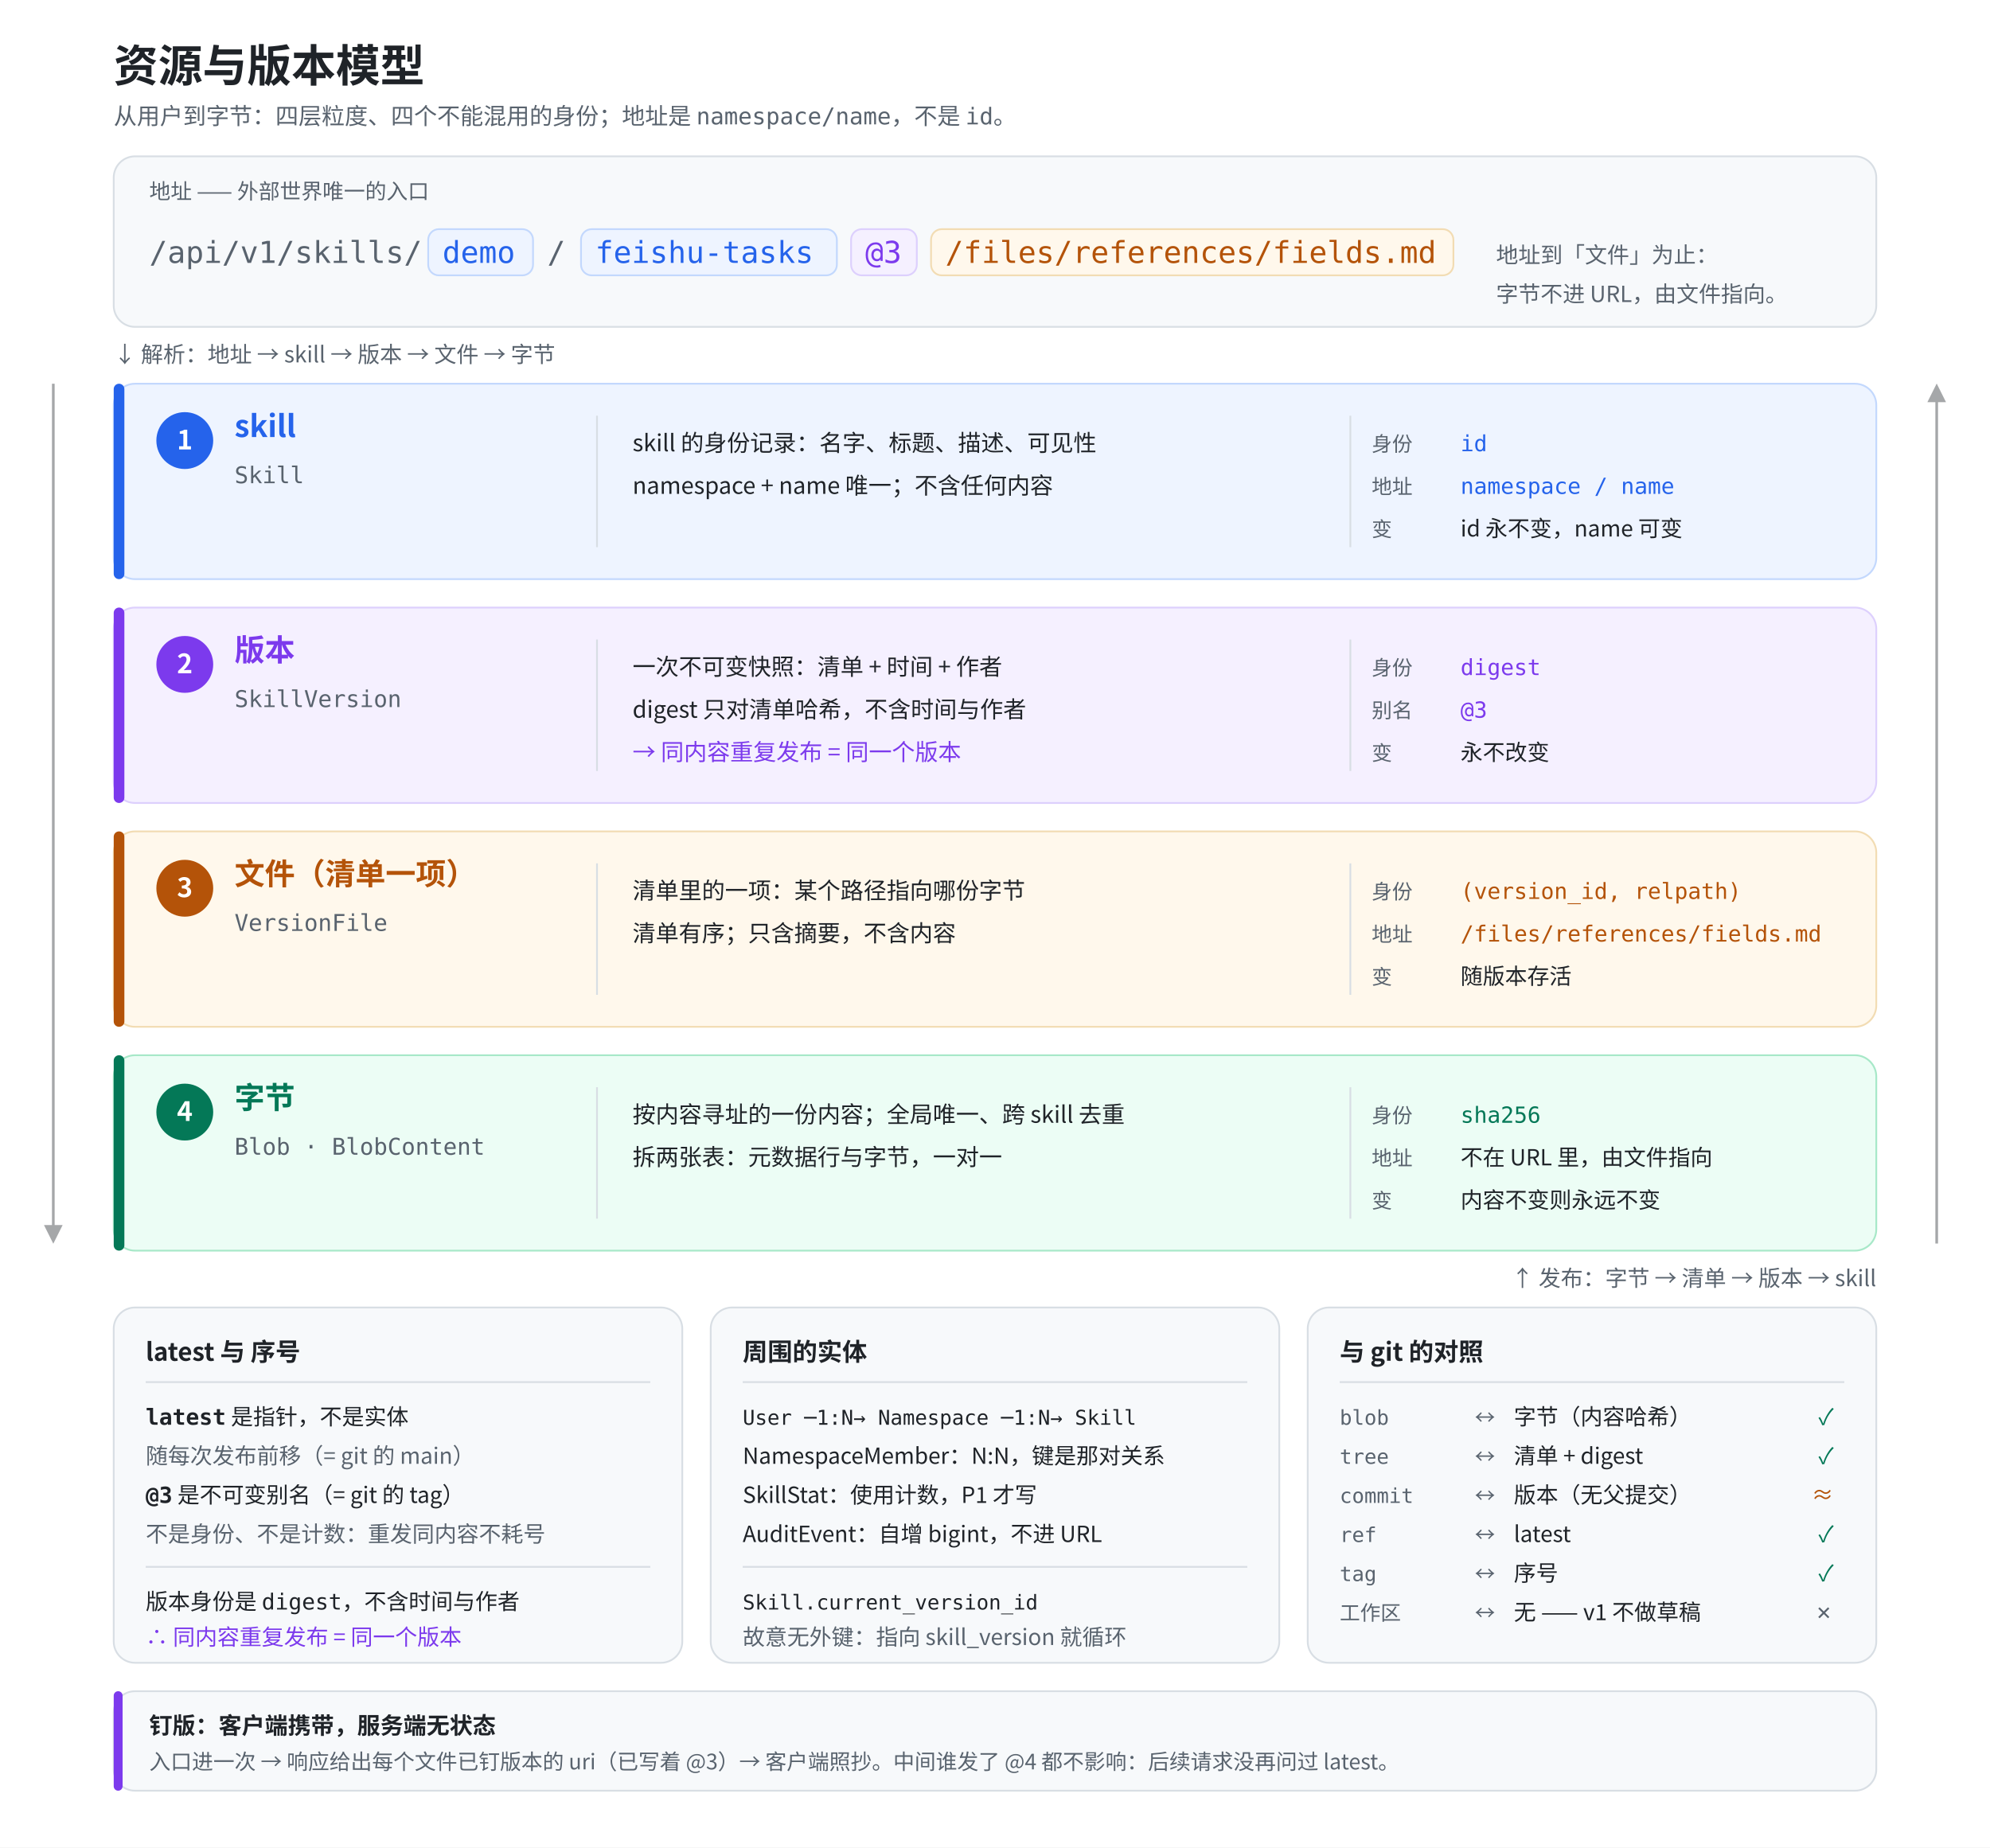
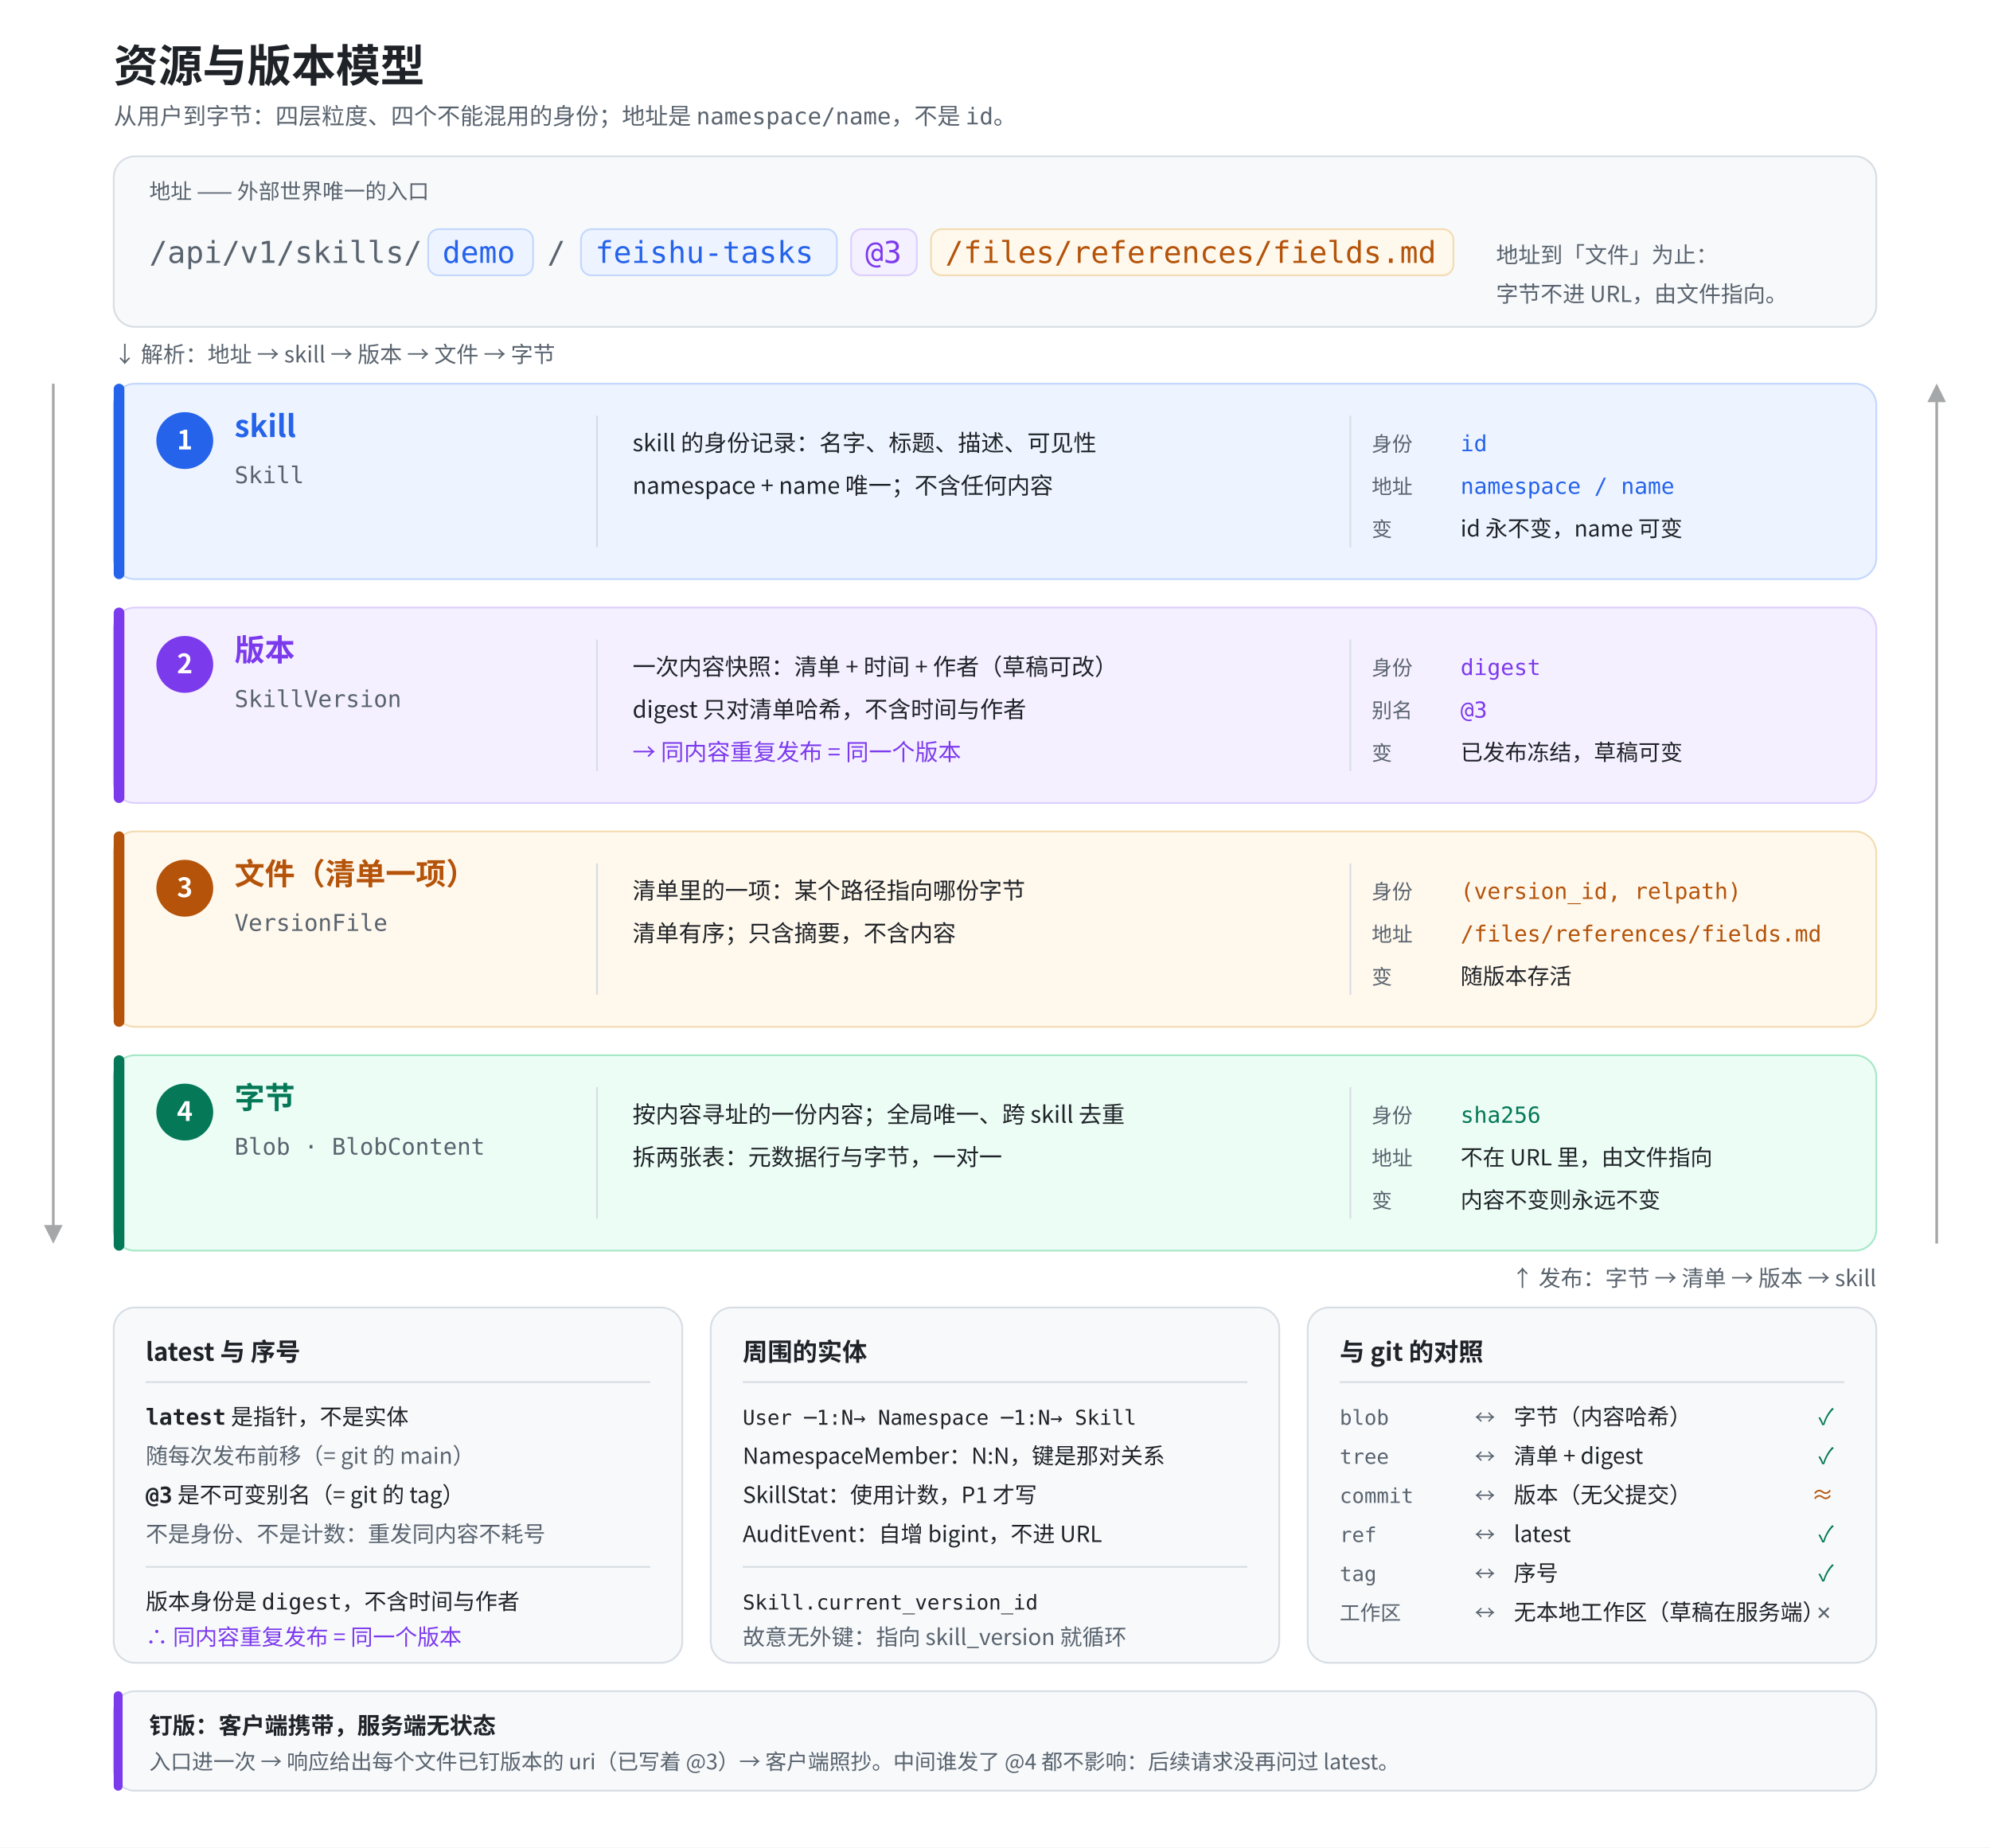
<svg xmlns="http://www.w3.org/2000/svg" width="1120" height="1040" viewBox="0 0 1120 1040" fill="#1f2328" color="#1f2328" font-family="-apple-system,BlinkMacSystemFont,'Segoe UI','PingFang SC','Hiragino Sans GB','Microsoft YaHei','Noto Sans CJK SC',sans-serif">
  <style>
    .mono { font-family: ui-monospace, SFMono-Regular, "SF Mono", Menlo, Consolas, monospace; }
    @media (prefers-color-scheme: dark) {
      svg { fill: #e6edf3; color: #e6edf3; }
      .bg { fill: #0d1117; }
      .pn { fill: #161b22; }
      .bd { stroke: #30363d; }
      .mu { fill: #9198a1; }
      .bt { fill: #0d1117; }
      .t1 { fill: #13233c; } .s1 { stroke: #1f3a5f; } .c1 { fill: #6ea8fe; }
      .t2 { fill: #221a3a; } .s2 { stroke: #3b2d63; } .c2 { fill: #b48cf5; }
      .t3 { fill: #33260f; } .s3 { stroke: #5c4318; } .c3 { fill: #e3a336; }
      .t4 { fill: #10291d; } .s4 { stroke: #1c4630; } .c4 { fill: #3fb950; }
    }
  </style>
  <defs>
    <marker id="mdl-arrow" viewBox="0 0 10 10" refX="8" refY="5" markerWidth="7" markerHeight="7" orient="auto-start-reverse">
      <path d="M0,0 L10,5 L0,10 Z" fill="currentColor" />
    </marker>
  </defs>
  <rect class="bg" x="0" y="0" width="1120" height="1040" fill="#ffffff" />
  <text x="64" y="46" font-size="25" font-weight="650">资源与版本模型</text>
  <text fill="#59636e" x="64" y="70" class="mu" font-size="13">从用户到字节：四层粒度、四个不能混用的身份；地址是 <tspan class="mono">namespace/name</tspan>，不是 <tspan class="mono">id</tspan>。</text>
  <path d="M30 216 L30 698" fill="none" stroke="currentColor" stroke-width="1.5" opacity="0.4" marker-end="url(#mdl-arrow)" />
  <path d="M1090 700 L1090 218" fill="none" stroke="currentColor" stroke-width="1.5" opacity="0.4" marker-end="url(#mdl-arrow)" />
  <rect class="pn bd" x="64" y="88" width="992" height="96" rx="12" fill="#f7f9fb" stroke="#d8dee4" />
  <text fill="#59636e" x="84" y="112" class="mu" font-size="12">地址 —— 外部世界唯一的入口</text>
  <text fill="#59636e" x="84" y="148" class="mono mu" font-size="17">/api/v1/skills/</text>
  <rect class="t1 s1" x="241" y="129" width="59" height="26" rx="6" fill="#eef4ff" stroke="#c3d8fd" />
  <text x="249" y="148" class="mono c1" font-size="17" fill="#2563eb">demo</text>
  <text fill="#59636e" x="308" y="148" class="mono mu" font-size="17">/</text>
  <rect class="t1 s1" x="327" y="129" width="144" height="26" rx="6" fill="#eef4ff" stroke="#c3d8fd" />
  <text x="335" y="148" class="mono c1" font-size="17" fill="#2563eb">feishu-tasks</text>
  <rect class="t2 s2" x="479" y="129" width="37" height="26" rx="6" fill="#f5f0ff" stroke="#ddd0fd" />
  <text x="487" y="148" class="mono c2" font-size="17" fill="#7c3aed">@3</text>
  <rect class="t3 s3" x="524" y="129" width="294" height="26" rx="6" fill="#fff8ec" stroke="#f2dcb3" />
  <text x="532" y="148" class="mono c3" font-size="17" fill="#b45309">/files/references/fields.md</text>
  <text fill="#59636e" x="842" y="148" class="mu" font-size="12.5">地址到「文件」为止：</text>
  <text fill="#59636e" x="842" y="170" class="mu" font-size="12.5">字节不进 URL，由文件指向。</text>
  <text fill="#59636e" x="64" y="204" class="mu" font-size="12.5">↓ 解析：地址 → skill → 版本 → 文件 → 字节</text>
  <rect class="t1 bd" x="64" y="216" width="992" height="110" rx="12" fill="#eef4ff" stroke="#c3d8fd" />
  <rect class="c1" x="64" y="216" width="6" height="110" rx="3" fill="#2563eb" />
  <circle class="c1" cx="104" cy="248" r="16" fill="#2563eb" />
  <text x="104" y="253" font-size="15" font-weight="700" class="bt" fill="#ffffff" text-anchor="middle">1</text>
  <text x="132" y="246" class="c1" font-size="17" font-weight="600" fill="#2563eb">skill</text>
  <text fill="#59636e" x="132" y="272" class="mono mu" font-size="13">Skill</text>
  <line class="bd" x1="336" y1="234" x2="336" y2="308" stroke="#d8dee4" />
  <text x="356" y="254" font-size="13">skill 的身份记录：名字、标题、描述、可见性</text>
  <text x="356" y="278" font-size="13">namespace + name 唯一；不含任何内容</text>
  <line class="bd" x1="760" y1="234" x2="760" y2="308" stroke="#d8dee4" />
  <text fill="#59636e" x="772" y="254" class="mu" font-size="11.5">身份</text>
  <text x="822" y="254" class="mono c1" font-size="12.5" fill="#2563eb">id</text>
  <text fill="#59636e" x="772" y="278" class="mu" font-size="11.5">地址</text>
  <text x="822" y="278" class="mono c1" font-size="12.5" fill="#2563eb">namespace / name</text>
  <text fill="#59636e" x="772" y="302" class="mu" font-size="11.5">变</text>
  <text x="822" y="302" font-size="12.5">id 永不变，name 可变</text>
  <rect class="t2 bd" x="64" y="342" width="992" height="110" rx="12" fill="#f5f0ff" stroke="#ddd0fd" />
  <rect class="c2" x="64" y="342" width="6" height="110" rx="3" fill="#7c3aed" />
  <circle class="c2" cx="104" cy="374" r="16" fill="#7c3aed" />
  <text x="104" y="379" font-size="15" font-weight="700" class="bt" fill="#ffffff" text-anchor="middle">2</text>
  <text x="132" y="372" class="c2" font-size="17" font-weight="600" fill="#7c3aed">版本</text>
  <text fill="#59636e" x="132" y="398" class="mono mu" font-size="13">SkillVersion</text>
  <line class="bd" x1="336" y1="360" x2="336" y2="434" stroke="#d8dee4" />
-   <text x="356" y="380" font-size="13">一次不可变快照：清单 + 时间 + 作者</text>
+   <text x="356" y="380" font-size="13">一次内容快照：清单 + 时间 + 作者（草稿可改）</text>
  <text x="356" y="404" font-size="13">digest 只对清单哈希，不含时间与作者</text>
  <text x="356" y="428" class="c2" font-size="13" fill="#7c3aed">→ 同内容重复发布 = 同一个版本</text>
  <line class="bd" x1="760" y1="360" x2="760" y2="434" stroke="#d8dee4" />
  <text fill="#59636e" x="772" y="380" class="mu" font-size="11.5">身份</text>
  <text x="822" y="380" class="mono c2" font-size="12.5" fill="#7c3aed">digest</text>
  <text fill="#59636e" x="772" y="404" class="mu" font-size="11.5">别名</text>
  <text x="822" y="404" class="mono c2" font-size="12.5" fill="#7c3aed">@3</text>
  <text fill="#59636e" x="772" y="428" class="mu" font-size="11.5">变</text>
-   <text x="822" y="428" font-size="12.5">永不改变</text>
+   <text x="822" y="428" font-size="12.5">已发布冻结，草稿可变</text>
  <rect class="t3 bd" x="64" y="468" width="992" height="110" rx="12" fill="#fff8ec" stroke="#f2dcb3" />
  <rect class="c3" x="64" y="468" width="6" height="110" rx="3" fill="#b45309" />
  <circle class="c3" cx="104" cy="500" r="16" fill="#b45309" />
  <text x="104" y="505" font-size="15" font-weight="700" class="bt" fill="#ffffff" text-anchor="middle">3</text>
  <text x="132" y="498" class="c3" font-size="17" font-weight="600" fill="#b45309">文件（清单一项）</text>
  <text fill="#59636e" x="132" y="524" class="mono mu" font-size="13">VersionFile</text>
  <line class="bd" x1="336" y1="486" x2="336" y2="560" stroke="#d8dee4" />
  <text x="356" y="506" font-size="13">清单里的一项：某个路径指向哪份字节</text>
  <text x="356" y="530" font-size="13">清单有序；只含摘要，不含内容</text>
  <line class="bd" x1="760" y1="486" x2="760" y2="560" stroke="#d8dee4" />
  <text fill="#59636e" x="772" y="506" class="mu" font-size="11.5">身份</text>
  <text x="822" y="506" class="mono c3" font-size="12.5" fill="#b45309">(version_id, relpath)</text>
  <text fill="#59636e" x="772" y="530" class="mu" font-size="11.5">地址</text>
  <text x="822" y="530" class="mono c3" font-size="12.5" fill="#b45309">/files/references/fields.md</text>
  <text fill="#59636e" x="772" y="554" class="mu" font-size="11.5">变</text>
  <text x="822" y="554" font-size="12.5">随版本存活</text>
  <rect class="t4 bd" x="64" y="594" width="992" height="110" rx="12" fill="#ecfdf5" stroke="#a7e8c8" />
  <rect class="c4" x="64" y="594" width="6" height="110" rx="3" fill="#047857" />
  <circle class="c4" cx="104" cy="626" r="16" fill="#047857" />
  <text x="104" y="631" font-size="15" font-weight="700" class="bt" fill="#ffffff" text-anchor="middle">4</text>
  <text x="132" y="624" class="c4" font-size="17" font-weight="600" fill="#047857">字节</text>
  <text fill="#59636e" x="132" y="650" class="mono mu" font-size="13">Blob · BlobContent</text>
  <line class="bd" x1="336" y1="612" x2="336" y2="686" stroke="#d8dee4" />
  <text x="356" y="632" font-size="13">按内容寻址的一份内容；全局唯一、跨 skill 去重</text>
  <text x="356" y="656" font-size="13">拆两张表：元数据行与字节，一对一</text>
  <line class="bd" x1="760" y1="612" x2="760" y2="686" stroke="#d8dee4" />
  <text fill="#59636e" x="772" y="632" class="mu" font-size="11.5">身份</text>
  <text x="822" y="632" class="mono c4" font-size="12.5" fill="#047857">sha256</text>
  <text fill="#59636e" x="772" y="656" class="mu" font-size="11.5">地址</text>
  <text x="822" y="656" font-size="12.5">不在 URL 里，由文件指向</text>
  <text fill="#59636e" x="772" y="680" class="mu" font-size="11.5">变</text>
  <text x="822" y="680" font-size="12.5">内容不变则永远不变</text>
  <text fill="#59636e" x="1056" y="724" class="mu" font-size="12.5" text-anchor="end">↑ 发布：字节 → 清单 → 版本 → skill</text>
  <rect class="pn bd" x="64" y="736" width="320" height="200" rx="12" fill="#f7f9fb" stroke="#d8dee4" />
  <text x="82" y="766" font-size="14" font-weight="600">latest 与 序号</text>
  <line class="bd" x1="82" y1="778" x2="366" y2="778" stroke="#d8dee4" />
  <text x="82" y="802" font-size="12.5">
    <tspan class="mono" font-weight="600">latest</tspan> 是指针，不是实体</text>
  <text fill="#59636e" x="82" y="824" class="mu" font-size="12.5">随每次发布前移（= git 的 main）</text>
  <text x="82" y="846" font-size="12.5">
    <tspan class="mono" font-weight="600">@3</tspan> 是不可变别名（= git 的 tag）</text>
  <text fill="#59636e" x="82" y="868" class="mu" font-size="12.5">不是身份、不是计数：重发同内容不耗号</text>
  <line class="bd" x1="82" y1="882" x2="366" y2="882" stroke="#d8dee4" />
  <text x="82" y="906" font-size="12.5">版本身份是 <tspan class="mono">digest</tspan>，不含时间与作者</text>
  <text x="82" y="926" class="c2" font-size="12.5" fill="#7c3aed">∴ 同内容重复发布 = 同一个版本</text>
  <rect class="pn bd" x="400" y="736" width="320" height="200" rx="12" fill="#f7f9fb" stroke="#d8dee4" />
  <text x="418" y="766" font-size="14" font-weight="600">周围的实体</text>
  <line class="bd" x1="418" y1="778" x2="702" y2="778" stroke="#d8dee4" />
  <text x="418" y="802" class="mono" font-size="11.5">User ─1:N→ Namespace ─1:N→ Skill</text>
  <text x="418" y="824" font-size="12.5">NamespaceMember：N:N，键是那对关系</text>
  <text x="418" y="846" font-size="12.5">SkillStat：使用计数，P1 才写</text>
  <text x="418" y="868" font-size="12.5">AuditEvent：自增 bigint，不进 URL</text>
  <line class="bd" x1="418" y1="882" x2="702" y2="882" stroke="#d8dee4" />
  <text x="418" y="906" class="mono" font-size="11.5">Skill.current_version_id</text>
  <text fill="#59636e" x="418" y="926" class="mu" font-size="12.5">故意无外键：指向 skill_version 就循环</text>
  <rect class="pn bd" x="736" y="736" width="320" height="200" rx="12" fill="#f7f9fb" stroke="#d8dee4" />
  <text x="754" y="766" font-size="14" font-weight="600">与 git 的对照</text>
  <line class="bd" x1="754" y1="778" x2="1038" y2="778" stroke="#d8dee4" />
  <text fill="#59636e" x="754" y="802" class="mono mu" font-size="11.5">blob</text>
  <text fill="#59636e" x="830" y="802" class="mu" font-size="11.5">↔</text>
  <text x="852" y="802" font-size="12.5">字节（内容哈希）</text>
  <text x="1032" y="802" class="c4" fill="#047857" font-size="12.5" text-anchor="end">✓</text>
  <text fill="#59636e" x="754" y="824" class="mono mu" font-size="11.5">tree</text>
  <text fill="#59636e" x="830" y="824" class="mu" font-size="11.5">↔</text>
  <text x="852" y="824" font-size="12.5">清单 + digest</text>
  <text x="1032" y="824" class="c4" fill="#047857" font-size="12.5" text-anchor="end">✓</text>
  <text fill="#59636e" x="754" y="846" class="mono mu" font-size="11.5">commit</text>
  <text fill="#59636e" x="830" y="846" class="mu" font-size="11.5">↔</text>
  <text x="852" y="846" font-size="12.5">版本（无父提交）</text>
  <text x="1032" y="846" class="c3" fill="#b45309" font-size="12.5" text-anchor="end">≈</text>
  <text fill="#59636e" x="754" y="868" class="mono mu" font-size="11.5">ref</text>
  <text fill="#59636e" x="830" y="868" class="mu" font-size="11.5">↔</text>
  <text x="852" y="868" font-size="12.5">latest</text>
  <text x="1032" y="868" class="c4" fill="#047857" font-size="12.5" text-anchor="end">✓</text>
  <text fill="#59636e" x="754" y="890" class="mono mu" font-size="11.5">tag</text>
  <text fill="#59636e" x="830" y="890" class="mu" font-size="11.5">↔</text>
  <text x="852" y="890" font-size="12.5">序号</text>
  <text x="1032" y="890" class="c4" fill="#047857" font-size="12.5" text-anchor="end">✓</text>
  <text fill="#59636e" x="754" y="912" class="mono mu" font-size="11.5">工作区</text>
  <text fill="#59636e" x="830" y="912" class="mu" font-size="11.5">↔</text>
-   <text x="852" y="912" font-size="12.5">无 —— v1 不做草稿</text>
+   <text x="852" y="912" font-size="12.5">无本地工作区（草稿在服务端）</text>
  <text fill="#59636e" x="1032" y="912" class="mu" font-size="12.5" text-anchor="end">✗</text>
  <rect class="pn bd" x="64" y="952" width="992" height="56" rx="12" fill="#f7f9fb" stroke="#d8dee4" />
  <rect class="c2" x="64" y="952" width="5" height="56" rx="2.5" fill="#7c3aed" />
  <text x="84" y="976" font-size="13" font-weight="600">钉版：客户端携带，服务端无状态</text>
  <text fill="#59636e" x="84" y="996" class="mu" font-size="12">入口进一次 → 响应给出每个文件已钉版本的 uri（已写着 @3）→ 客户端照抄。中间谁发了 @4 都不影响：后续请求没再问过 latest。</text>
</svg>
